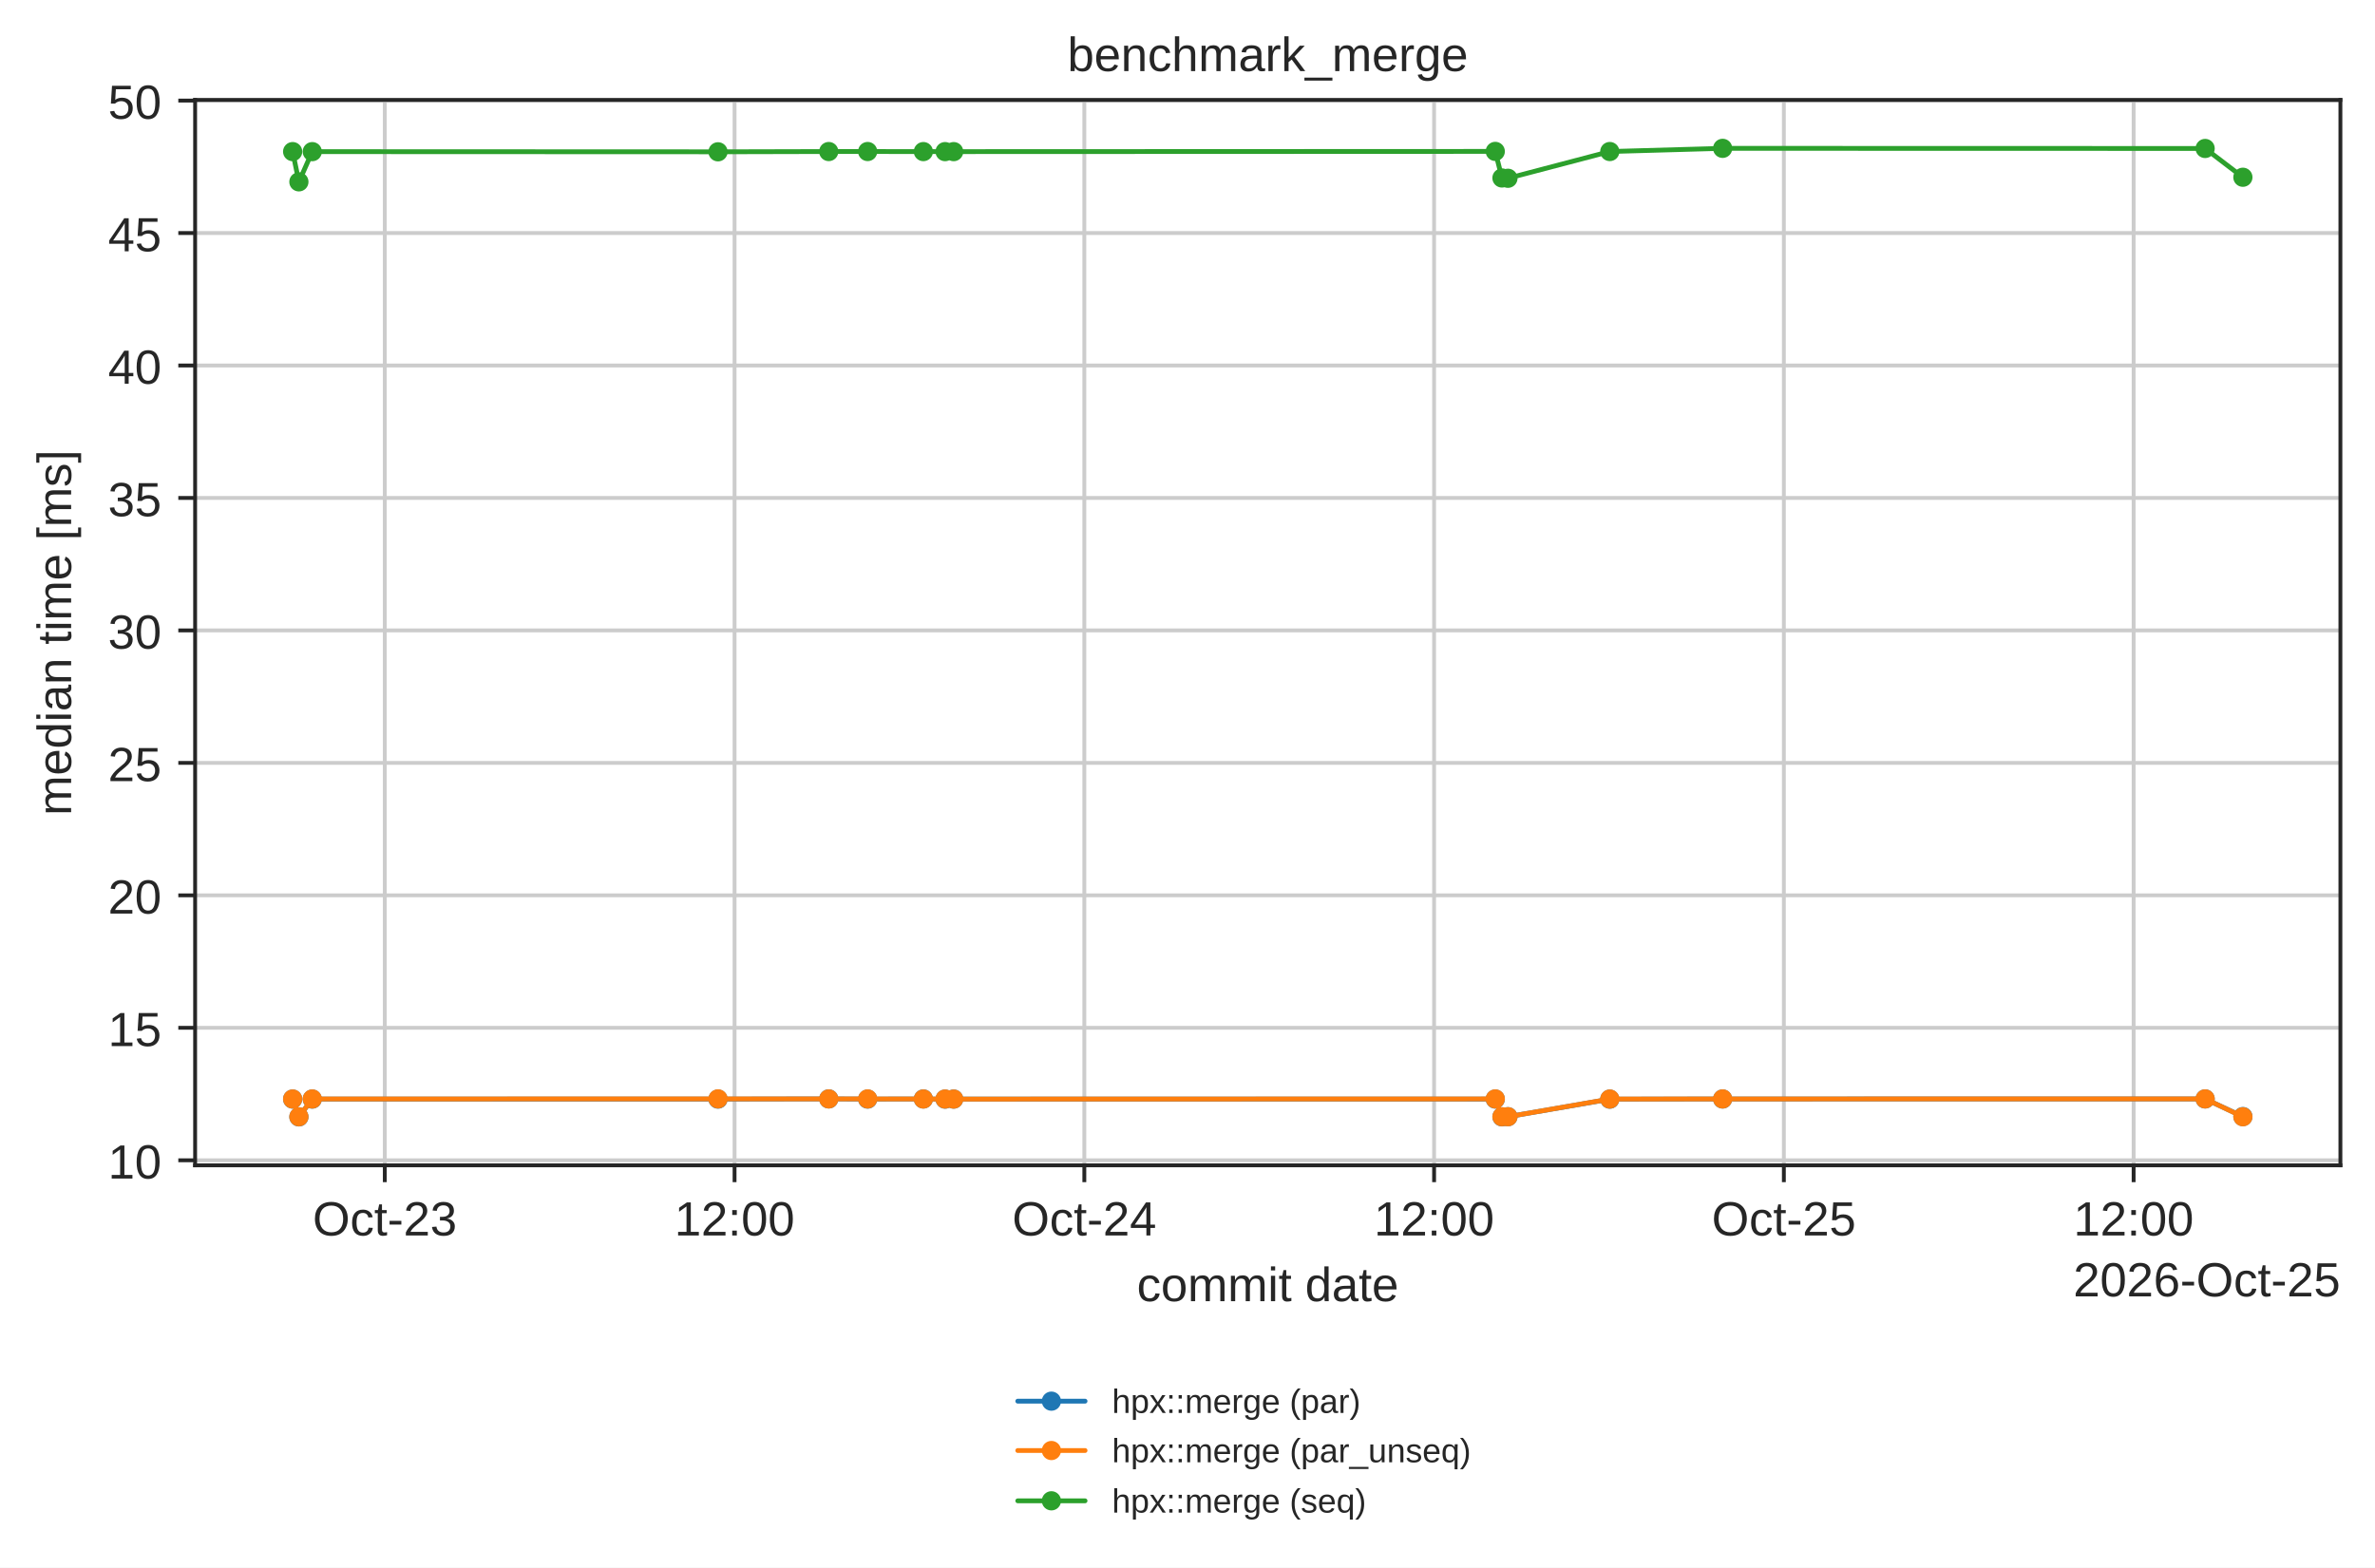
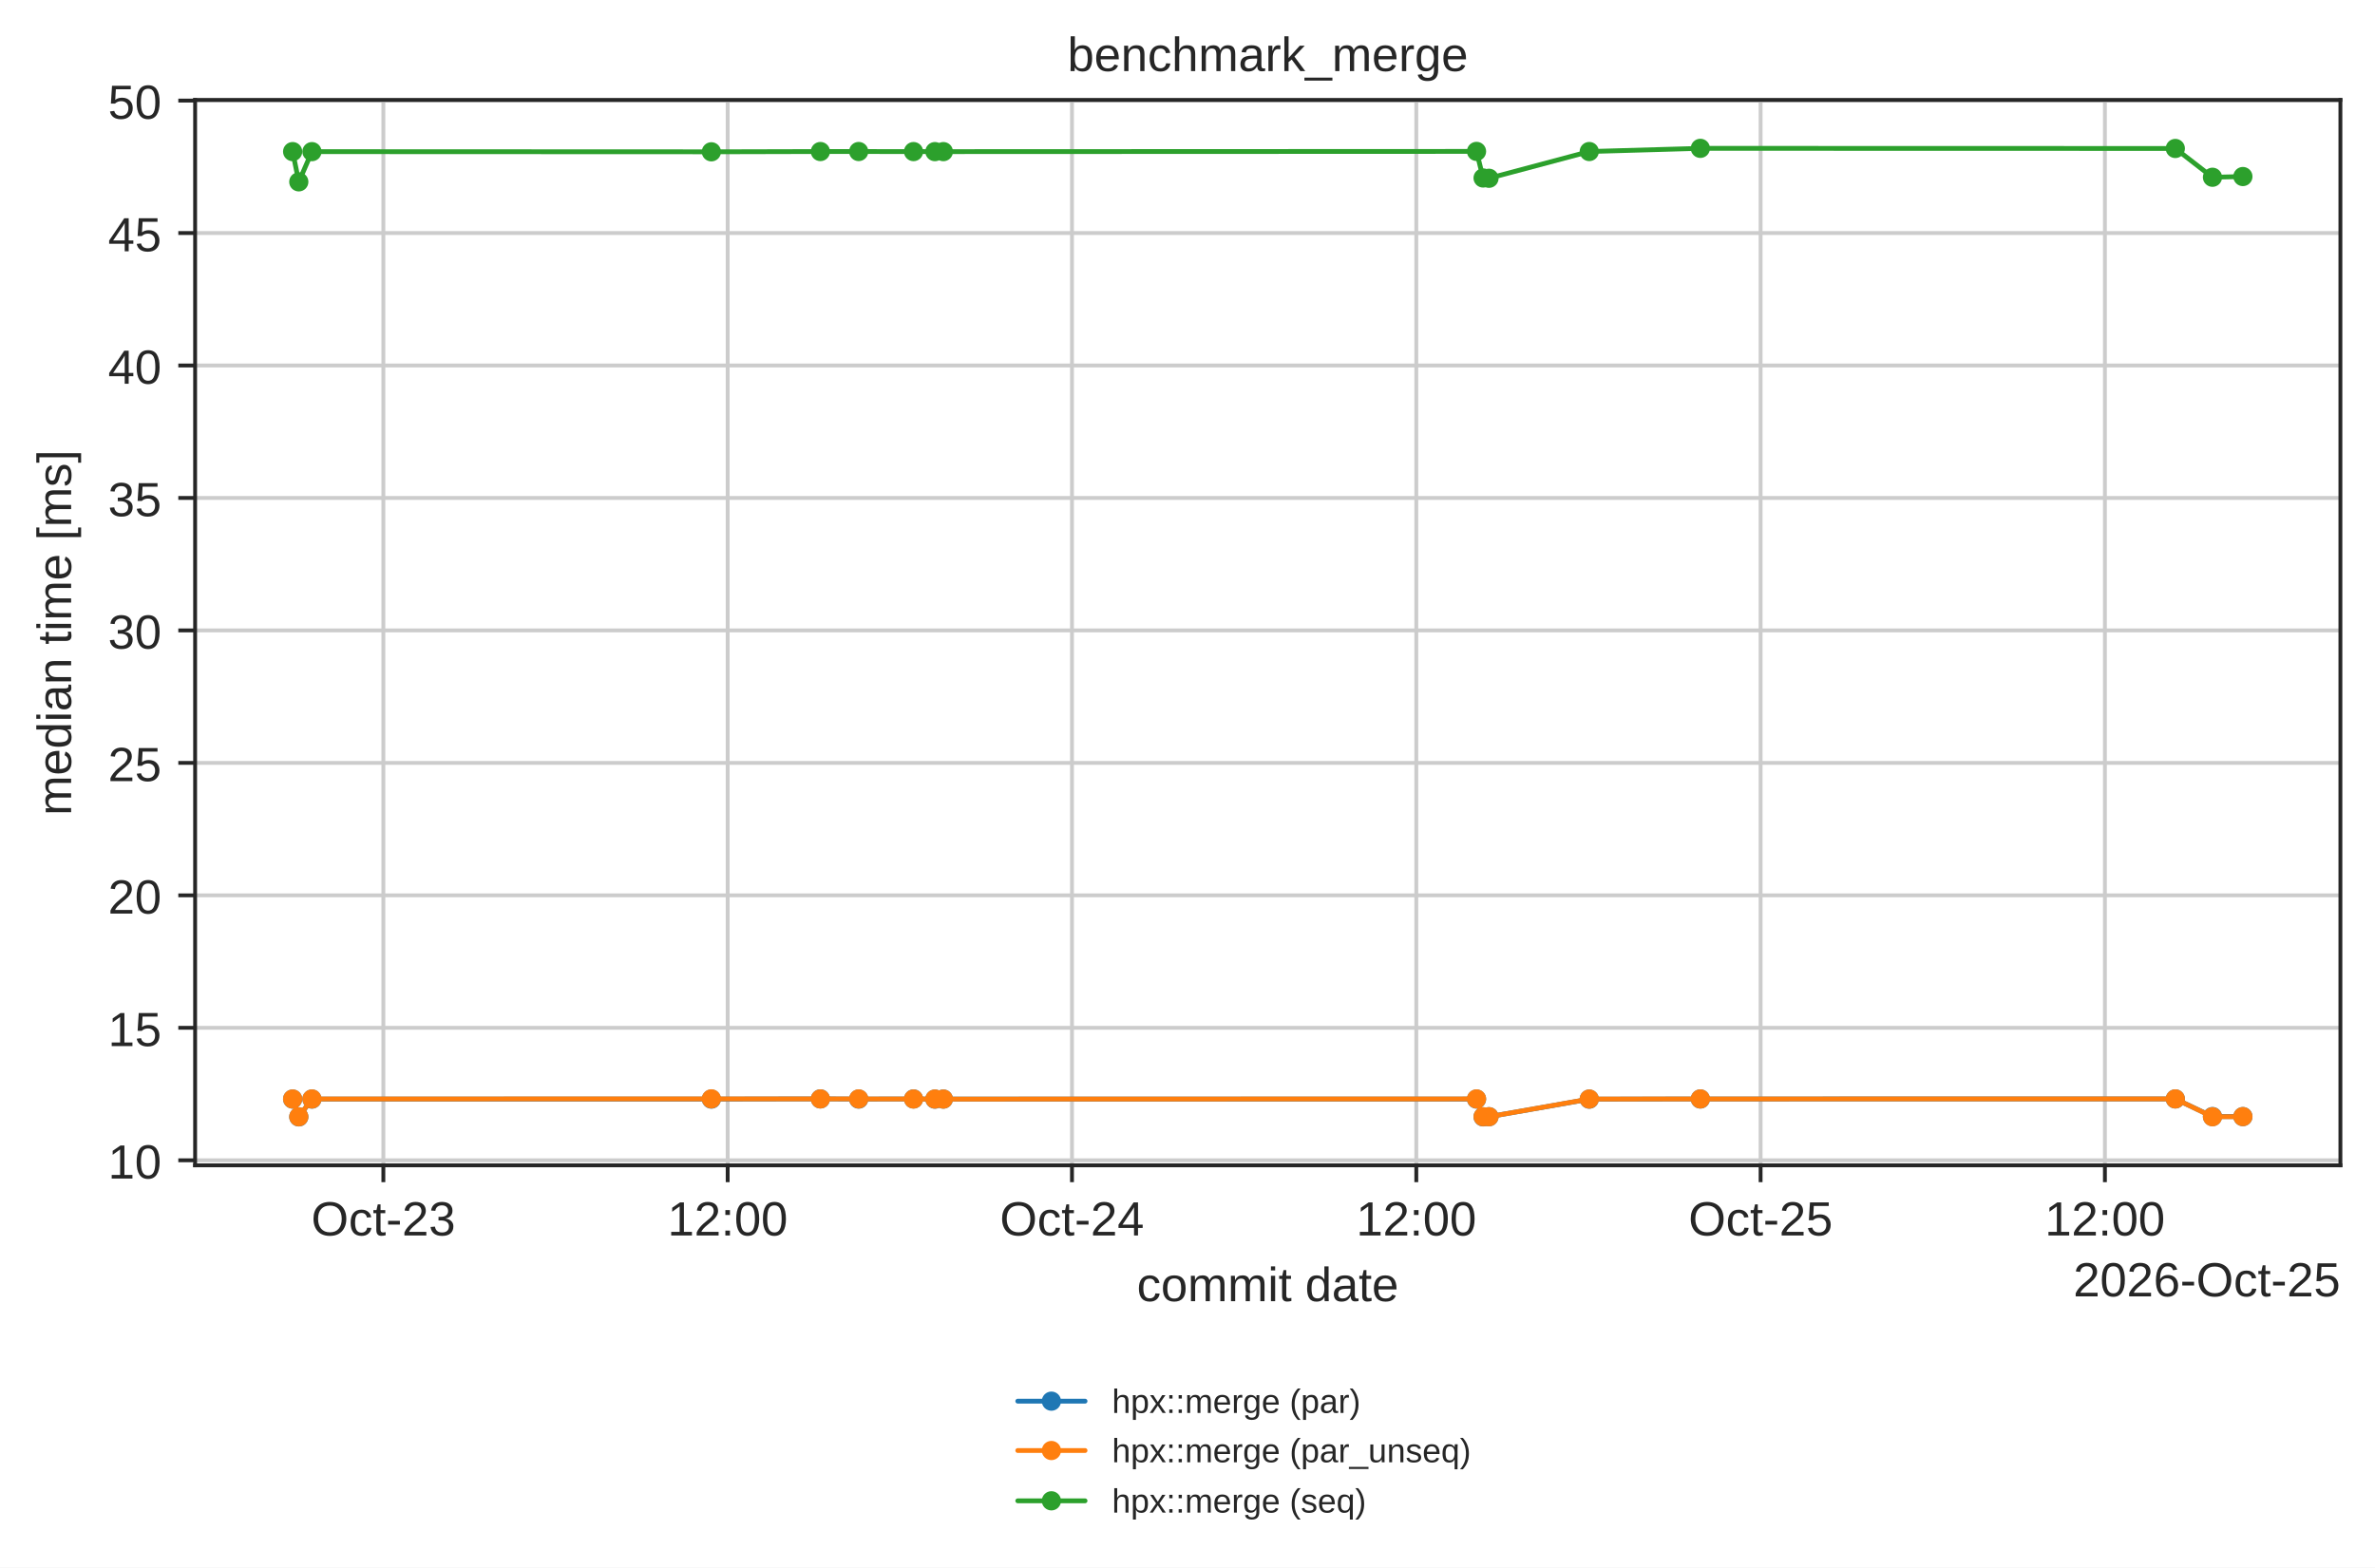
<svg xmlns="http://www.w3.org/2000/svg" xmlns:xlink="http://www.w3.org/1999/xlink" width="494.203pt" height="326.294pt" viewBox="0 0 494.203 326.294" version="1.1">
  <defs>
    <style type="text/css">*{stroke-linejoin: round; stroke-linecap: butt}</style>
  </defs>
  <g id="figure_1">
    <g id="patch_1">
      <path d="M 0 326.294  L 494.203 326.294  L 494.203 0  L 0 0  z " style="fill: #ffffff" />
    </g>
    <g id="axes_1">
      <g id="patch_2">
        <path d="M 40.603 242.558  L 487.003 242.558  L 487.003 20.798  L 40.603 20.798  z " style="fill: #ffffff" />
      </g>
      <g id="matplotlib.axis_1">
        <g id="xtick_1">
          <g id="line2d_1">
-             <path d="M 80.071 242.558  L 80.071 20.798  " clip-path="url(#p90597ba855)" style="fill: none; stroke: #cccccc; stroke-width: 0.8; stroke-linecap: round" />
+             <path d="M 79.772 242.558  L 79.772 20.798  " clip-path="url(#p90597ba855)" style="fill: none; stroke: #cccccc; stroke-width: 0.8; stroke-linecap: round" />
          </g>
          <g id="line2d_2">
            <defs>
              <path id="mdfc5214045" d="M 0 0  L 0 3.5  " style="stroke: #262626; stroke-width: 0.8" />
            </defs>
            <g>
-               <use xlink:href="#mdfc5214045" x="80.071" y="242.558" style="fill: #262626; stroke: #262626; stroke-width: 0.8" />
+               <use xlink:href="#mdfc5214045" x="79.772" y="242.558" style="fill: #262626; stroke: #262626; stroke-width: 0.8" />
            </g>
          </g>
          <g id="text_1">
-             <text style="fill: #262626; font: 10px 'Arial', 'DejaVu Sans', 'Liberation Sans', 'Bitstream Vera Sans', sans-serif; text-anchor: middle" x="80.071" y="257.157" transform="rotate(-0 80.07142 257.1569)">Oct-23</text>
+             <text style="fill: #262626; font: 10px 'Arial', 'DejaVu Sans', 'Liberation Sans', 'Bitstream Vera Sans', sans-serif; text-anchor: middle" x="79.772" y="257.157" transform="rotate(-0 79.77242 257.1569)">Oct-23</text>
          </g>
        </g>
        <g id="xtick_2">
          <g id="line2d_3">
-             <path d="M 152.852 242.558  L 152.852 20.798  " clip-path="url(#p90597ba855)" style="fill: none; stroke: #cccccc; stroke-width: 0.8; stroke-linecap: round" />
+             <path d="M 151.418 242.558  L 151.418 20.798  " clip-path="url(#p90597ba855)" style="fill: none; stroke: #cccccc; stroke-width: 0.8; stroke-linecap: round" />
          </g>
          <g id="line2d_4">
            <g>
-               <use xlink:href="#mdfc5214045" x="152.852" y="242.558" style="fill: #262626; stroke: #262626; stroke-width: 0.8" />
+               <use xlink:href="#mdfc5214045" x="151.418" y="242.558" style="fill: #262626; stroke: #262626; stroke-width: 0.8" />
            </g>
          </g>
          <g id="text_2">
-             <text style="fill: #262626; font: 10px 'Arial', 'DejaVu Sans', 'Liberation Sans', 'Bitstream Vera Sans', sans-serif; text-anchor: middle" x="152.852" y="257.157" transform="rotate(-0 152.8521 257.1569)">12:00</text>
+             <text style="fill: #262626; font: 10px 'Arial', 'DejaVu Sans', 'Liberation Sans', 'Bitstream Vera Sans', sans-serif; text-anchor: middle" x="151.418" y="257.157" transform="rotate(-0 151.4184 257.1569)">12:00</text>
          </g>
        </g>
        <g id="xtick_3">
          <g id="line2d_5">
-             <path d="M 225.633 242.558  L 225.633 20.798  " clip-path="url(#p90597ba855)" style="fill: none; stroke: #cccccc; stroke-width: 0.8; stroke-linecap: round" />
+             <path d="M 223.064 242.558  L 223.064 20.798  " clip-path="url(#p90597ba855)" style="fill: none; stroke: #cccccc; stroke-width: 0.8; stroke-linecap: round" />
          </g>
          <g id="line2d_6">
            <g>
-               <use xlink:href="#mdfc5214045" x="225.633" y="242.558" style="fill: #262626; stroke: #262626; stroke-width: 0.8" />
+               <use xlink:href="#mdfc5214045" x="223.064" y="242.558" style="fill: #262626; stroke: #262626; stroke-width: 0.8" />
            </g>
          </g>
          <g id="text_3">
-             <text style="fill: #262626; font: 10px 'Arial', 'DejaVu Sans', 'Liberation Sans', 'Bitstream Vera Sans', sans-serif; text-anchor: middle" x="225.633" y="257.157" transform="rotate(-0 225.6328 257.1569)">Oct-24</text>
+             <text style="fill: #262626; font: 10px 'Arial', 'DejaVu Sans', 'Liberation Sans', 'Bitstream Vera Sans', sans-serif; text-anchor: middle" x="223.064" y="257.157" transform="rotate(-0 223.0644 257.1569)">Oct-24</text>
          </g>
        </g>
        <g id="xtick_4">
          <g id="line2d_7">
-             <path d="M 298.414 242.558  L 298.414 20.798  " clip-path="url(#p90597ba855)" style="fill: none; stroke: #cccccc; stroke-width: 0.8; stroke-linecap: round" />
+             <path d="M 294.71 242.558  L 294.71 20.798  " clip-path="url(#p90597ba855)" style="fill: none; stroke: #cccccc; stroke-width: 0.8; stroke-linecap: round" />
          </g>
          <g id="line2d_8">
            <g>
-               <use xlink:href="#mdfc5214045" x="298.414" y="242.558" style="fill: #262626; stroke: #262626; stroke-width: 0.8" />
+               <use xlink:href="#mdfc5214045" x="294.71" y="242.558" style="fill: #262626; stroke: #262626; stroke-width: 0.8" />
            </g>
          </g>
          <g id="text_4">
-             <text style="fill: #262626; font: 10px 'Arial', 'DejaVu Sans', 'Liberation Sans', 'Bitstream Vera Sans', sans-serif; text-anchor: middle" x="298.414" y="257.157" transform="rotate(-0 298.4136 257.1569)">12:00</text>
+             <text style="fill: #262626; font: 10px 'Arial', 'DejaVu Sans', 'Liberation Sans', 'Bitstream Vera Sans', sans-serif; text-anchor: middle" x="294.71" y="257.157" transform="rotate(-0 294.7104 257.1569)">12:00</text>
          </g>
        </g>
        <g id="xtick_5">
          <g id="line2d_9">
-             <path d="M 371.194 242.558  L 371.194 20.798  " clip-path="url(#p90597ba855)" style="fill: none; stroke: #cccccc; stroke-width: 0.8; stroke-linecap: round" />
+             <path d="M 366.356 242.558  L 366.356 20.798  " clip-path="url(#p90597ba855)" style="fill: none; stroke: #cccccc; stroke-width: 0.8; stroke-linecap: round" />
          </g>
          <g id="line2d_10">
            <g>
-               <use xlink:href="#mdfc5214045" x="371.194" y="242.558" style="fill: #262626; stroke: #262626; stroke-width: 0.8" />
+               <use xlink:href="#mdfc5214045" x="366.356" y="242.558" style="fill: #262626; stroke: #262626; stroke-width: 0.8" />
            </g>
          </g>
          <g id="text_5">
-             <text style="fill: #262626; font: 10px 'Arial', 'DejaVu Sans', 'Liberation Sans', 'Bitstream Vera Sans', sans-serif; text-anchor: middle" x="371.194" y="257.157" transform="rotate(-0 371.1943 257.1569)">Oct-25</text>
+             <text style="fill: #262626; font: 10px 'Arial', 'DejaVu Sans', 'Liberation Sans', 'Bitstream Vera Sans', sans-serif; text-anchor: middle" x="366.356" y="257.157" transform="rotate(-0 366.3564 257.1569)">Oct-25</text>
          </g>
        </g>
        <g id="xtick_6">
          <g id="line2d_11">
-             <path d="M 443.975 242.558  L 443.975 20.798  " clip-path="url(#p90597ba855)" style="fill: none; stroke: #cccccc; stroke-width: 0.8; stroke-linecap: round" />
+             <path d="M 438.002 242.558  L 438.002 20.798  " clip-path="url(#p90597ba855)" style="fill: none; stroke: #cccccc; stroke-width: 0.8; stroke-linecap: round" />
          </g>
          <g id="line2d_12">
            <g>
-               <use xlink:href="#mdfc5214045" x="443.975" y="242.558" style="fill: #262626; stroke: #262626; stroke-width: 0.8" />
+               <use xlink:href="#mdfc5214045" x="438.002" y="242.558" style="fill: #262626; stroke: #262626; stroke-width: 0.8" />
            </g>
          </g>
          <g id="text_6">
-             <text style="fill: #262626; font: 10px 'Arial', 'DejaVu Sans', 'Liberation Sans', 'Bitstream Vera Sans', sans-serif; text-anchor: middle" x="443.975" y="257.157" transform="rotate(-0 443.975 257.1569)">12:00</text>
+             <text style="fill: #262626; font: 10px 'Arial', 'DejaVu Sans', 'Liberation Sans', 'Bitstream Vera Sans', sans-serif; text-anchor: middle" x="438.002" y="257.157" transform="rotate(-0 438.0024 257.1569)">12:00</text>
          </g>
        </g>
        <g id="text_7">
          <text style="fill: #262626; font: 10px 'Arial', 'DejaVu Sans', 'Liberation Sans', 'Bitstream Vera Sans', sans-serif; text-anchor: middle" x="263.803" y="270.835" transform="rotate(-0 263.8031 270.835)">commit date</text>
        </g>
        <g id="text_8">
          <text style="fill: #262626; font: 10px 'Arial', 'DejaVu Sans', 'Liberation Sans', 'Bitstream Vera Sans', sans-serif; text-anchor: end" x="487.003" y="269.835" transform="rotate(-0 487.0031 269.835)">2026-Oct-25</text>
        </g>
      </g>
      <g id="matplotlib.axis_2">
        <g id="ytick_1">
          <g id="line2d_13">
            <path d="M 40.603 241.504  L 487.003 241.504  " clip-path="url(#p90597ba855)" style="fill: none; stroke: #cccccc; stroke-width: 0.8; stroke-linecap: round" />
          </g>
          <g id="line2d_14">
            <defs>
              <path id="m414165cd4d" d="M 0 0  L -3.5 0  " style="stroke: #262626; stroke-width: 0.8" />
            </defs>
            <g>
              <use xlink:href="#m414165cd4d" x="40.603" y="241.504" style="fill: #262626; stroke: #262626; stroke-width: 0.8" />
            </g>
          </g>
          <g id="text_9">
            <text style="fill: #262626; font: 10px 'Arial', 'DejaVu Sans', 'Liberation Sans', 'Bitstream Vera Sans', sans-serif; text-anchor: end" x="33.603" y="245.303" transform="rotate(-0 33.60312 245.3028)">10</text>
          </g>
        </g>
        <g id="ytick_2">
          <g id="line2d_15">
            <path d="M 40.603 213.932  L 487.003 213.932  " clip-path="url(#p90597ba855)" style="fill: none; stroke: #cccccc; stroke-width: 0.8; stroke-linecap: round" />
          </g>
          <g id="line2d_16">
            <g>
              <use xlink:href="#m414165cd4d" x="40.603" y="213.932" style="fill: #262626; stroke: #262626; stroke-width: 0.8" />
            </g>
          </g>
          <g id="text_10">
            <text style="fill: #262626; font: 10px 'Arial', 'DejaVu Sans', 'Liberation Sans', 'Bitstream Vera Sans', sans-serif; text-anchor: end" x="33.603" y="217.731" transform="rotate(-0 33.60312 217.7312)">15</text>
          </g>
        </g>
        <g id="ytick_3">
          <g id="line2d_17">
            <path d="M 40.603 186.36  L 487.003 186.36  " clip-path="url(#p90597ba855)" style="fill: none; stroke: #cccccc; stroke-width: 0.8; stroke-linecap: round" />
          </g>
          <g id="line2d_18">
            <g>
              <use xlink:href="#m414165cd4d" x="40.603" y="186.36" style="fill: #262626; stroke: #262626; stroke-width: 0.8" />
            </g>
          </g>
          <g id="text_11">
            <text style="fill: #262626; font: 10px 'Arial', 'DejaVu Sans', 'Liberation Sans', 'Bitstream Vera Sans', sans-serif; text-anchor: end" x="33.603" y="190.16" transform="rotate(-0 33.60312 190.1595)">20</text>
          </g>
        </g>
        <g id="ytick_4">
          <g id="line2d_19">
            <path d="M 40.603 158.789  L 487.003 158.789  " clip-path="url(#p90597ba855)" style="fill: none; stroke: #cccccc; stroke-width: 0.8; stroke-linecap: round" />
          </g>
          <g id="line2d_20">
            <g>
              <use xlink:href="#m414165cd4d" x="40.603" y="158.789" style="fill: #262626; stroke: #262626; stroke-width: 0.8" />
            </g>
          </g>
          <g id="text_12">
            <text style="fill: #262626; font: 10px 'Arial', 'DejaVu Sans', 'Liberation Sans', 'Bitstream Vera Sans', sans-serif; text-anchor: end" x="33.603" y="162.588" transform="rotate(-0 33.60312 162.5879)">25</text>
          </g>
        </g>
        <g id="ytick_5">
          <g id="line2d_21">
            <path d="M 40.603 131.217  L 487.003 131.217  " clip-path="url(#p90597ba855)" style="fill: none; stroke: #cccccc; stroke-width: 0.8; stroke-linecap: round" />
          </g>
          <g id="line2d_22">
            <g>
              <use xlink:href="#m414165cd4d" x="40.603" y="131.217" style="fill: #262626; stroke: #262626; stroke-width: 0.8" />
            </g>
          </g>
          <g id="text_13">
            <text style="fill: #262626; font: 10px 'Arial', 'DejaVu Sans', 'Liberation Sans', 'Bitstream Vera Sans', sans-serif; text-anchor: end" x="33.603" y="135.016" transform="rotate(-0 33.60312 135.0162)">30</text>
          </g>
        </g>
        <g id="ytick_6">
          <g id="line2d_23">
            <path d="M 40.603 103.645  L 487.003 103.645  " clip-path="url(#p90597ba855)" style="fill: none; stroke: #cccccc; stroke-width: 0.8; stroke-linecap: round" />
          </g>
          <g id="line2d_24">
            <g>
              <use xlink:href="#m414165cd4d" x="40.603" y="103.645" style="fill: #262626; stroke: #262626; stroke-width: 0.8" />
            </g>
          </g>
          <g id="text_14">
            <text style="fill: #262626; font: 10px 'Arial', 'DejaVu Sans', 'Liberation Sans', 'Bitstream Vera Sans', sans-serif; text-anchor: end" x="33.603" y="107.445" transform="rotate(-0 33.60312 107.4446)">35</text>
          </g>
        </g>
        <g id="ytick_7">
          <g id="line2d_25">
            <path d="M 40.603 76.074  L 487.003 76.074  " clip-path="url(#p90597ba855)" style="fill: none; stroke: #cccccc; stroke-width: 0.8; stroke-linecap: round" />
          </g>
          <g id="line2d_26">
            <g>
              <use xlink:href="#m414165cd4d" x="40.603" y="76.074" style="fill: #262626; stroke: #262626; stroke-width: 0.8" />
            </g>
          </g>
          <g id="text_15">
            <text style="fill: #262626; font: 10px 'Arial', 'DejaVu Sans', 'Liberation Sans', 'Bitstream Vera Sans', sans-serif; text-anchor: end" x="33.603" y="79.873" transform="rotate(-0 33.60312 79.87293)">40</text>
          </g>
        </g>
        <g id="ytick_8">
          <g id="line2d_27">
            <path d="M 40.603 48.502  L 487.003 48.502  " clip-path="url(#p90597ba855)" style="fill: none; stroke: #cccccc; stroke-width: 0.8; stroke-linecap: round" />
          </g>
          <g id="line2d_28">
            <g>
              <use xlink:href="#m414165cd4d" x="40.603" y="48.502" style="fill: #262626; stroke: #262626; stroke-width: 0.8" />
            </g>
          </g>
          <g id="text_16">
            <text style="fill: #262626; font: 10px 'Arial', 'DejaVu Sans', 'Liberation Sans', 'Bitstream Vera Sans', sans-serif; text-anchor: end" x="33.603" y="52.301" transform="rotate(-0 33.60312 52.30129)">45</text>
          </g>
        </g>
        <g id="ytick_9">
          <g id="line2d_29">
            <path d="M 40.603 20.93  L 487.003 20.93  " clip-path="url(#p90597ba855)" style="fill: none; stroke: #cccccc; stroke-width: 0.8; stroke-linecap: round" />
          </g>
          <g id="line2d_30">
            <g>
              <use xlink:href="#m414165cd4d" x="40.603" y="20.93" style="fill: #262626; stroke: #262626; stroke-width: 0.8" />
            </g>
          </g>
          <g id="text_17">
            <text style="fill: #262626; font: 10px 'Arial', 'DejaVu Sans', 'Liberation Sans', 'Bitstream Vera Sans', sans-serif; text-anchor: end" x="33.603" y="24.73" transform="rotate(-0 33.60312 24.72964)">50</text>
          </g>
        </g>
        <g id="text_18">
          <text style="fill: #262626; font: 10px 'Arial', 'DejaVu Sans', 'Liberation Sans', 'Bitstream Vera Sans', sans-serif; text-anchor: middle" x="14.798" y="131.678" transform="rotate(-90 14.79844 131.6784)">median time [ms]</text>
        </g>
      </g>
      <g id="line2d_31">
-         <path d="M 60.894 228.773  L 62.195 232.478  L 64.978 228.771  L 149.405 228.776  L 172.449 228.733  L 180.546 228.772  L 192.139 228.747  L 196.655 228.782  L 198.445 228.771  L 311.145 228.771  L 312.535 232.468  L 313.78 232.436  L 334.974 228.785  L 358.456 228.753  L 458.858 228.741  L 466.712 232.406  " clip-path="url(#p90597ba855)" style="fill: none; stroke: #1f77b4; stroke-linecap: round" />
+         <path d="M 60.894 228.773  L 62.174 232.478  L 64.914 228.771  L 148.025 228.776  L 170.71 228.733  L 178.68 228.772  L 190.092 228.747  L 194.539 228.782  L 196.3 228.771  L 307.243 228.771  L 308.612 232.468  L 309.837 232.436  L 330.701 228.785  L 353.817 228.753  L 452.653 228.741  L 460.385 232.406  L 466.712 232.412  " clip-path="url(#p90597ba855)" style="fill: none; stroke: #1f77b4; stroke-linecap: round" />
        <defs>
          <path id="m20e5526daa" d="M 0 1.5  C 0.398 1.5 0.779 1.342 1.061 1.061  C 1.342 0.779 1.5 0.398 1.5 0  C 1.5 -0.398 1.342 -0.779 1.061 -1.061  C 0.779 -1.342 0.398 -1.5 0 -1.5  C -0.398 -1.5 -0.779 -1.342 -1.061 -1.061  C -1.342 -0.779 -1.5 -0.398 -1.5 0  C -1.5 0.398 -1.342 0.779 -1.061 1.061  C -0.779 1.342 -0.398 1.5 0 1.5  z " style="stroke: #1f77b4" />
        </defs>
        <g clip-path="url(#p90597ba855)">
          <use xlink:href="#m20e5526daa" x="60.894" y="228.773" style="fill: #1f77b4; stroke: #1f77b4" />
-           <use xlink:href="#m20e5526daa" x="62.195" y="232.478" style="fill: #1f77b4; stroke: #1f77b4" />
-           <use xlink:href="#m20e5526daa" x="64.978" y="228.771" style="fill: #1f77b4; stroke: #1f77b4" />
-           <use xlink:href="#m20e5526daa" x="149.405" y="228.776" style="fill: #1f77b4; stroke: #1f77b4" />
-           <use xlink:href="#m20e5526daa" x="172.449" y="228.733" style="fill: #1f77b4; stroke: #1f77b4" />
-           <use xlink:href="#m20e5526daa" x="180.546" y="228.772" style="fill: #1f77b4; stroke: #1f77b4" />
-           <use xlink:href="#m20e5526daa" x="192.139" y="228.747" style="fill: #1f77b4; stroke: #1f77b4" />
-           <use xlink:href="#m20e5526daa" x="196.655" y="228.782" style="fill: #1f77b4; stroke: #1f77b4" />
-           <use xlink:href="#m20e5526daa" x="198.445" y="228.771" style="fill: #1f77b4; stroke: #1f77b4" />
-           <use xlink:href="#m20e5526daa" x="311.145" y="228.771" style="fill: #1f77b4; stroke: #1f77b4" />
-           <use xlink:href="#m20e5526daa" x="312.535" y="232.468" style="fill: #1f77b4; stroke: #1f77b4" />
-           <use xlink:href="#m20e5526daa" x="313.78" y="232.436" style="fill: #1f77b4; stroke: #1f77b4" />
-           <use xlink:href="#m20e5526daa" x="334.974" y="228.785" style="fill: #1f77b4; stroke: #1f77b4" />
-           <use xlink:href="#m20e5526daa" x="358.456" y="228.753" style="fill: #1f77b4; stroke: #1f77b4" />
-           <use xlink:href="#m20e5526daa" x="458.858" y="228.741" style="fill: #1f77b4; stroke: #1f77b4" />
-           <use xlink:href="#m20e5526daa" x="466.712" y="232.406" style="fill: #1f77b4; stroke: #1f77b4" />
+           <use xlink:href="#m20e5526daa" x="62.174" y="232.478" style="fill: #1f77b4; stroke: #1f77b4" />
+           <use xlink:href="#m20e5526daa" x="64.914" y="228.771" style="fill: #1f77b4; stroke: #1f77b4" />
+           <use xlink:href="#m20e5526daa" x="148.025" y="228.776" style="fill: #1f77b4; stroke: #1f77b4" />
+           <use xlink:href="#m20e5526daa" x="170.71" y="228.733" style="fill: #1f77b4; stroke: #1f77b4" />
+           <use xlink:href="#m20e5526daa" x="178.68" y="228.772" style="fill: #1f77b4; stroke: #1f77b4" />
+           <use xlink:href="#m20e5526daa" x="190.092" y="228.747" style="fill: #1f77b4; stroke: #1f77b4" />
+           <use xlink:href="#m20e5526daa" x="194.539" y="228.782" style="fill: #1f77b4; stroke: #1f77b4" />
+           <use xlink:href="#m20e5526daa" x="196.3" y="228.771" style="fill: #1f77b4; stroke: #1f77b4" />
+           <use xlink:href="#m20e5526daa" x="307.243" y="228.771" style="fill: #1f77b4; stroke: #1f77b4" />
+           <use xlink:href="#m20e5526daa" x="308.612" y="232.468" style="fill: #1f77b4; stroke: #1f77b4" />
+           <use xlink:href="#m20e5526daa" x="309.837" y="232.436" style="fill: #1f77b4; stroke: #1f77b4" />
+           <use xlink:href="#m20e5526daa" x="330.701" y="228.785" style="fill: #1f77b4; stroke: #1f77b4" />
+           <use xlink:href="#m20e5526daa" x="353.817" y="228.753" style="fill: #1f77b4; stroke: #1f77b4" />
+           <use xlink:href="#m20e5526daa" x="452.653" y="228.741" style="fill: #1f77b4; stroke: #1f77b4" />
+           <use xlink:href="#m20e5526daa" x="460.385" y="232.406" style="fill: #1f77b4; stroke: #1f77b4" />
+           <use xlink:href="#m20e5526daa" x="466.712" y="232.412" style="fill: #1f77b4; stroke: #1f77b4" />
        </g>
      </g>
      <g id="line2d_32">
-         <path d="M 60.894 228.754  L 62.195 232.455  L 64.978 228.747  L 149.405 228.725  L 172.449 228.736  L 180.546 228.734  L 192.139 228.753  L 196.655 228.755  L 198.445 228.767  L 311.145 228.736  L 312.535 232.441  L 313.78 232.441  L 334.974 228.76  L 358.456 228.739  L 458.858 228.731  L 466.712 232.451  " clip-path="url(#p90597ba855)" style="fill: none; stroke: #ff7f0e; stroke-linecap: round" />
+         <path d="M 60.894 228.754  L 62.174 232.455  L 64.914 228.747  L 148.025 228.725  L 170.71 228.736  L 178.68 228.734  L 190.092 228.753  L 194.539 228.755  L 196.3 228.767  L 307.243 228.736  L 308.612 232.441  L 309.837 232.441  L 330.701 228.76  L 353.817 228.739  L 452.653 228.731  L 460.385 232.451  L 466.712 232.419  " clip-path="url(#p90597ba855)" style="fill: none; stroke: #ff7f0e; stroke-linecap: round" />
        <defs>
          <path id="m8123a8acb4" d="M 0 1.5  C 0.398 1.5 0.779 1.342 1.061 1.061  C 1.342 0.779 1.5 0.398 1.5 0  C 1.5 -0.398 1.342 -0.779 1.061 -1.061  C 0.779 -1.342 0.398 -1.5 0 -1.5  C -0.398 -1.5 -0.779 -1.342 -1.061 -1.061  C -1.342 -0.779 -1.5 -0.398 -1.5 0  C -1.5 0.398 -1.342 0.779 -1.061 1.061  C -0.779 1.342 -0.398 1.5 0 1.5  z " style="stroke: #ff7f0e" />
        </defs>
        <g clip-path="url(#p90597ba855)">
          <use xlink:href="#m8123a8acb4" x="60.894" y="228.754" style="fill: #ff7f0e; stroke: #ff7f0e" />
-           <use xlink:href="#m8123a8acb4" x="62.195" y="232.455" style="fill: #ff7f0e; stroke: #ff7f0e" />
-           <use xlink:href="#m8123a8acb4" x="64.978" y="228.747" style="fill: #ff7f0e; stroke: #ff7f0e" />
-           <use xlink:href="#m8123a8acb4" x="149.405" y="228.725" style="fill: #ff7f0e; stroke: #ff7f0e" />
-           <use xlink:href="#m8123a8acb4" x="172.449" y="228.736" style="fill: #ff7f0e; stroke: #ff7f0e" />
-           <use xlink:href="#m8123a8acb4" x="180.546" y="228.734" style="fill: #ff7f0e; stroke: #ff7f0e" />
-           <use xlink:href="#m8123a8acb4" x="192.139" y="228.753" style="fill: #ff7f0e; stroke: #ff7f0e" />
-           <use xlink:href="#m8123a8acb4" x="196.655" y="228.755" style="fill: #ff7f0e; stroke: #ff7f0e" />
-           <use xlink:href="#m8123a8acb4" x="198.445" y="228.767" style="fill: #ff7f0e; stroke: #ff7f0e" />
-           <use xlink:href="#m8123a8acb4" x="311.145" y="228.736" style="fill: #ff7f0e; stroke: #ff7f0e" />
-           <use xlink:href="#m8123a8acb4" x="312.535" y="232.441" style="fill: #ff7f0e; stroke: #ff7f0e" />
-           <use xlink:href="#m8123a8acb4" x="313.78" y="232.441" style="fill: #ff7f0e; stroke: #ff7f0e" />
-           <use xlink:href="#m8123a8acb4" x="334.974" y="228.76" style="fill: #ff7f0e; stroke: #ff7f0e" />
-           <use xlink:href="#m8123a8acb4" x="358.456" y="228.739" style="fill: #ff7f0e; stroke: #ff7f0e" />
-           <use xlink:href="#m8123a8acb4" x="458.858" y="228.731" style="fill: #ff7f0e; stroke: #ff7f0e" />
-           <use xlink:href="#m8123a8acb4" x="466.712" y="232.451" style="fill: #ff7f0e; stroke: #ff7f0e" />
+           <use xlink:href="#m8123a8acb4" x="62.174" y="232.455" style="fill: #ff7f0e; stroke: #ff7f0e" />
+           <use xlink:href="#m8123a8acb4" x="64.914" y="228.747" style="fill: #ff7f0e; stroke: #ff7f0e" />
+           <use xlink:href="#m8123a8acb4" x="148.025" y="228.725" style="fill: #ff7f0e; stroke: #ff7f0e" />
+           <use xlink:href="#m8123a8acb4" x="170.71" y="228.736" style="fill: #ff7f0e; stroke: #ff7f0e" />
+           <use xlink:href="#m8123a8acb4" x="178.68" y="228.734" style="fill: #ff7f0e; stroke: #ff7f0e" />
+           <use xlink:href="#m8123a8acb4" x="190.092" y="228.753" style="fill: #ff7f0e; stroke: #ff7f0e" />
+           <use xlink:href="#m8123a8acb4" x="194.539" y="228.755" style="fill: #ff7f0e; stroke: #ff7f0e" />
+           <use xlink:href="#m8123a8acb4" x="196.3" y="228.767" style="fill: #ff7f0e; stroke: #ff7f0e" />
+           <use xlink:href="#m8123a8acb4" x="307.243" y="228.736" style="fill: #ff7f0e; stroke: #ff7f0e" />
+           <use xlink:href="#m8123a8acb4" x="308.612" y="232.441" style="fill: #ff7f0e; stroke: #ff7f0e" />
+           <use xlink:href="#m8123a8acb4" x="309.837" y="232.441" style="fill: #ff7f0e; stroke: #ff7f0e" />
+           <use xlink:href="#m8123a8acb4" x="330.701" y="228.76" style="fill: #ff7f0e; stroke: #ff7f0e" />
+           <use xlink:href="#m8123a8acb4" x="353.817" y="228.739" style="fill: #ff7f0e; stroke: #ff7f0e" />
+           <use xlink:href="#m8123a8acb4" x="452.653" y="228.731" style="fill: #ff7f0e; stroke: #ff7f0e" />
+           <use xlink:href="#m8123a8acb4" x="460.385" y="232.451" style="fill: #ff7f0e; stroke: #ff7f0e" />
+           <use xlink:href="#m8123a8acb4" x="466.712" y="232.419" style="fill: #ff7f0e; stroke: #ff7f0e" />
        </g>
      </g>
      <g id="line2d_33">
-         <path d="M 60.894 31.556  L 62.195 37.85  L 64.978 31.563  L 149.405 31.598  L 172.449 31.542  L 180.546 31.538  L 192.139 31.553  L 196.655 31.559  L 198.445 31.559  L 311.145 31.514  L 312.535 37.044  L 313.78 37.106  L 334.974 31.54  L 358.456 30.878  L 458.858 30.903  L 466.712 36.895  " clip-path="url(#p90597ba855)" style="fill: none; stroke: #2ca02c; stroke-linecap: round" />
+         <path d="M 60.894 31.556  L 62.174 37.85  L 64.914 31.563  L 148.025 31.598  L 170.71 31.542  L 178.68 31.538  L 190.092 31.553  L 194.539 31.559  L 196.3 31.559  L 307.243 31.514  L 308.612 37.044  L 309.837 37.106  L 330.701 31.54  L 353.817 30.878  L 452.653 30.903  L 460.385 36.895  L 466.712 36.745  " clip-path="url(#p90597ba855)" style="fill: none; stroke: #2ca02c; stroke-linecap: round" />
        <defs>
          <path id="mc7b11249e2" d="M 0 1.5  C 0.398 1.5 0.779 1.342 1.061 1.061  C 1.342 0.779 1.5 0.398 1.5 0  C 1.5 -0.398 1.342 -0.779 1.061 -1.061  C 0.779 -1.342 0.398 -1.5 0 -1.5  C -0.398 -1.5 -0.779 -1.342 -1.061 -1.061  C -1.342 -0.779 -1.5 -0.398 -1.5 0  C -1.5 0.398 -1.342 0.779 -1.061 1.061  C -0.779 1.342 -0.398 1.5 0 1.5  z " style="stroke: #2ca02c" />
        </defs>
        <g clip-path="url(#p90597ba855)">
          <use xlink:href="#mc7b11249e2" x="60.894" y="31.556" style="fill: #2ca02c; stroke: #2ca02c" />
-           <use xlink:href="#mc7b11249e2" x="62.195" y="37.85" style="fill: #2ca02c; stroke: #2ca02c" />
-           <use xlink:href="#mc7b11249e2" x="64.978" y="31.563" style="fill: #2ca02c; stroke: #2ca02c" />
-           <use xlink:href="#mc7b11249e2" x="149.405" y="31.598" style="fill: #2ca02c; stroke: #2ca02c" />
-           <use xlink:href="#mc7b11249e2" x="172.449" y="31.542" style="fill: #2ca02c; stroke: #2ca02c" />
-           <use xlink:href="#mc7b11249e2" x="180.546" y="31.538" style="fill: #2ca02c; stroke: #2ca02c" />
-           <use xlink:href="#mc7b11249e2" x="192.139" y="31.553" style="fill: #2ca02c; stroke: #2ca02c" />
-           <use xlink:href="#mc7b11249e2" x="196.655" y="31.559" style="fill: #2ca02c; stroke: #2ca02c" />
-           <use xlink:href="#mc7b11249e2" x="198.445" y="31.559" style="fill: #2ca02c; stroke: #2ca02c" />
-           <use xlink:href="#mc7b11249e2" x="311.145" y="31.514" style="fill: #2ca02c; stroke: #2ca02c" />
-           <use xlink:href="#mc7b11249e2" x="312.535" y="37.044" style="fill: #2ca02c; stroke: #2ca02c" />
-           <use xlink:href="#mc7b11249e2" x="313.78" y="37.106" style="fill: #2ca02c; stroke: #2ca02c" />
-           <use xlink:href="#mc7b11249e2" x="334.974" y="31.54" style="fill: #2ca02c; stroke: #2ca02c" />
-           <use xlink:href="#mc7b11249e2" x="358.456" y="30.878" style="fill: #2ca02c; stroke: #2ca02c" />
-           <use xlink:href="#mc7b11249e2" x="458.858" y="30.903" style="fill: #2ca02c; stroke: #2ca02c" />
-           <use xlink:href="#mc7b11249e2" x="466.712" y="36.895" style="fill: #2ca02c; stroke: #2ca02c" />
+           <use xlink:href="#mc7b11249e2" x="62.174" y="37.85" style="fill: #2ca02c; stroke: #2ca02c" />
+           <use xlink:href="#mc7b11249e2" x="64.914" y="31.563" style="fill: #2ca02c; stroke: #2ca02c" />
+           <use xlink:href="#mc7b11249e2" x="148.025" y="31.598" style="fill: #2ca02c; stroke: #2ca02c" />
+           <use xlink:href="#mc7b11249e2" x="170.71" y="31.542" style="fill: #2ca02c; stroke: #2ca02c" />
+           <use xlink:href="#mc7b11249e2" x="178.68" y="31.538" style="fill: #2ca02c; stroke: #2ca02c" />
+           <use xlink:href="#mc7b11249e2" x="190.092" y="31.553" style="fill: #2ca02c; stroke: #2ca02c" />
+           <use xlink:href="#mc7b11249e2" x="194.539" y="31.559" style="fill: #2ca02c; stroke: #2ca02c" />
+           <use xlink:href="#mc7b11249e2" x="196.3" y="31.559" style="fill: #2ca02c; stroke: #2ca02c" />
+           <use xlink:href="#mc7b11249e2" x="307.243" y="31.514" style="fill: #2ca02c; stroke: #2ca02c" />
+           <use xlink:href="#mc7b11249e2" x="308.612" y="37.044" style="fill: #2ca02c; stroke: #2ca02c" />
+           <use xlink:href="#mc7b11249e2" x="309.837" y="37.106" style="fill: #2ca02c; stroke: #2ca02c" />
+           <use xlink:href="#mc7b11249e2" x="330.701" y="31.54" style="fill: #2ca02c; stroke: #2ca02c" />
+           <use xlink:href="#mc7b11249e2" x="353.817" y="30.878" style="fill: #2ca02c; stroke: #2ca02c" />
+           <use xlink:href="#mc7b11249e2" x="452.653" y="30.903" style="fill: #2ca02c; stroke: #2ca02c" />
+           <use xlink:href="#mc7b11249e2" x="460.385" y="36.895" style="fill: #2ca02c; stroke: #2ca02c" />
+           <use xlink:href="#mc7b11249e2" x="466.712" y="36.745" style="fill: #2ca02c; stroke: #2ca02c" />
        </g>
      </g>
      <g id="patch_3">
        <path d="M 40.603 242.558  L 40.603 20.798  " style="fill: none; stroke: #262626; stroke-width: 0.8; stroke-linejoin: miter; stroke-linecap: square" />
      </g>
      <g id="patch_4">
        <path d="M 487.003 242.558  L 487.003 20.798  " style="fill: none; stroke: #262626; stroke-width: 0.8; stroke-linejoin: miter; stroke-linecap: square" />
      </g>
      <g id="patch_5">
        <path d="M 40.603 242.558  L 487.003 242.558  " style="fill: none; stroke: #262626; stroke-width: 0.8; stroke-linejoin: miter; stroke-linecap: square" />
      </g>
      <g id="patch_6">
        <path d="M 40.603 20.798  L 487.003 20.798  " style="fill: none; stroke: #262626; stroke-width: 0.8; stroke-linejoin: miter; stroke-linecap: square" />
      </g>
      <g id="text_19">
        <text style="fill: #262626; font: 10px 'Arial', 'DejaVu Sans', 'Liberation Sans', 'Bitstream Vera Sans', sans-serif; text-anchor: middle" x="263.803" y="14.798" transform="rotate(-0 263.8031 14.79844)">benchmark_merge</text>
      </g>
      <g id="legend_1">
        <g id="line2d_34">
          <path d="M 211.783 291.644  L 218.783 291.644  L 225.783 291.644  " style="fill: none; stroke: #1f77b4; stroke-linecap: round" />
          <g>
            <use xlink:href="#m20e5526daa" x="218.783" y="291.644" style="fill: #1f77b4; stroke: #1f77b4" />
          </g>
        </g>
        <g id="text_20">
          <text style="fill: #262626; font: 7px 'Arial', 'DejaVu Sans', 'Liberation Sans', 'Bitstream Vera Sans', sans-serif; text-anchor: start" x="231.383" y="294.094" transform="rotate(-0 231.3833 294.0941)">hpx::merge (par)</text>
        </g>
        <g id="line2d_35">
          <path d="M 211.783 301.919  L 218.783 301.919  L 225.783 301.919  " style="fill: none; stroke: #ff7f0e; stroke-linecap: round" />
          <g>
            <use xlink:href="#m8123a8acb4" x="218.783" y="301.919" style="fill: #ff7f0e; stroke: #ff7f0e" />
          </g>
        </g>
        <g id="text_21">
          <text style="fill: #262626; font: 7px 'Arial', 'DejaVu Sans', 'Liberation Sans', 'Bitstream Vera Sans', sans-serif; text-anchor: start" x="231.383" y="304.369" transform="rotate(-0 231.3833 304.3688)">hpx::merge (par_unseq)</text>
        </g>
        <g id="line2d_36">
          <path d="M 211.783 312.388  L 218.783 312.388  L 225.783 312.388  " style="fill: none; stroke: #2ca02c; stroke-linecap: round" />
          <g>
            <use xlink:href="#mc7b11249e2" x="218.783" y="312.388" style="fill: #2ca02c; stroke: #2ca02c" />
          </g>
        </g>
        <g id="text_22">
          <text style="fill: #262626; font: 7px 'Arial', 'DejaVu Sans', 'Liberation Sans', 'Bitstream Vera Sans', sans-serif; text-anchor: start" x="231.383" y="314.838" transform="rotate(-0 231.3833 314.8382)">hpx::merge (seq)</text>
        </g>
      </g>
    </g>
  </g>
  <defs>
    <clipPath id="p90597ba855">
      <rect x="40.603" y="20.798" width="446.4" height="221.76" />
    </clipPath>
  </defs>
</svg>
